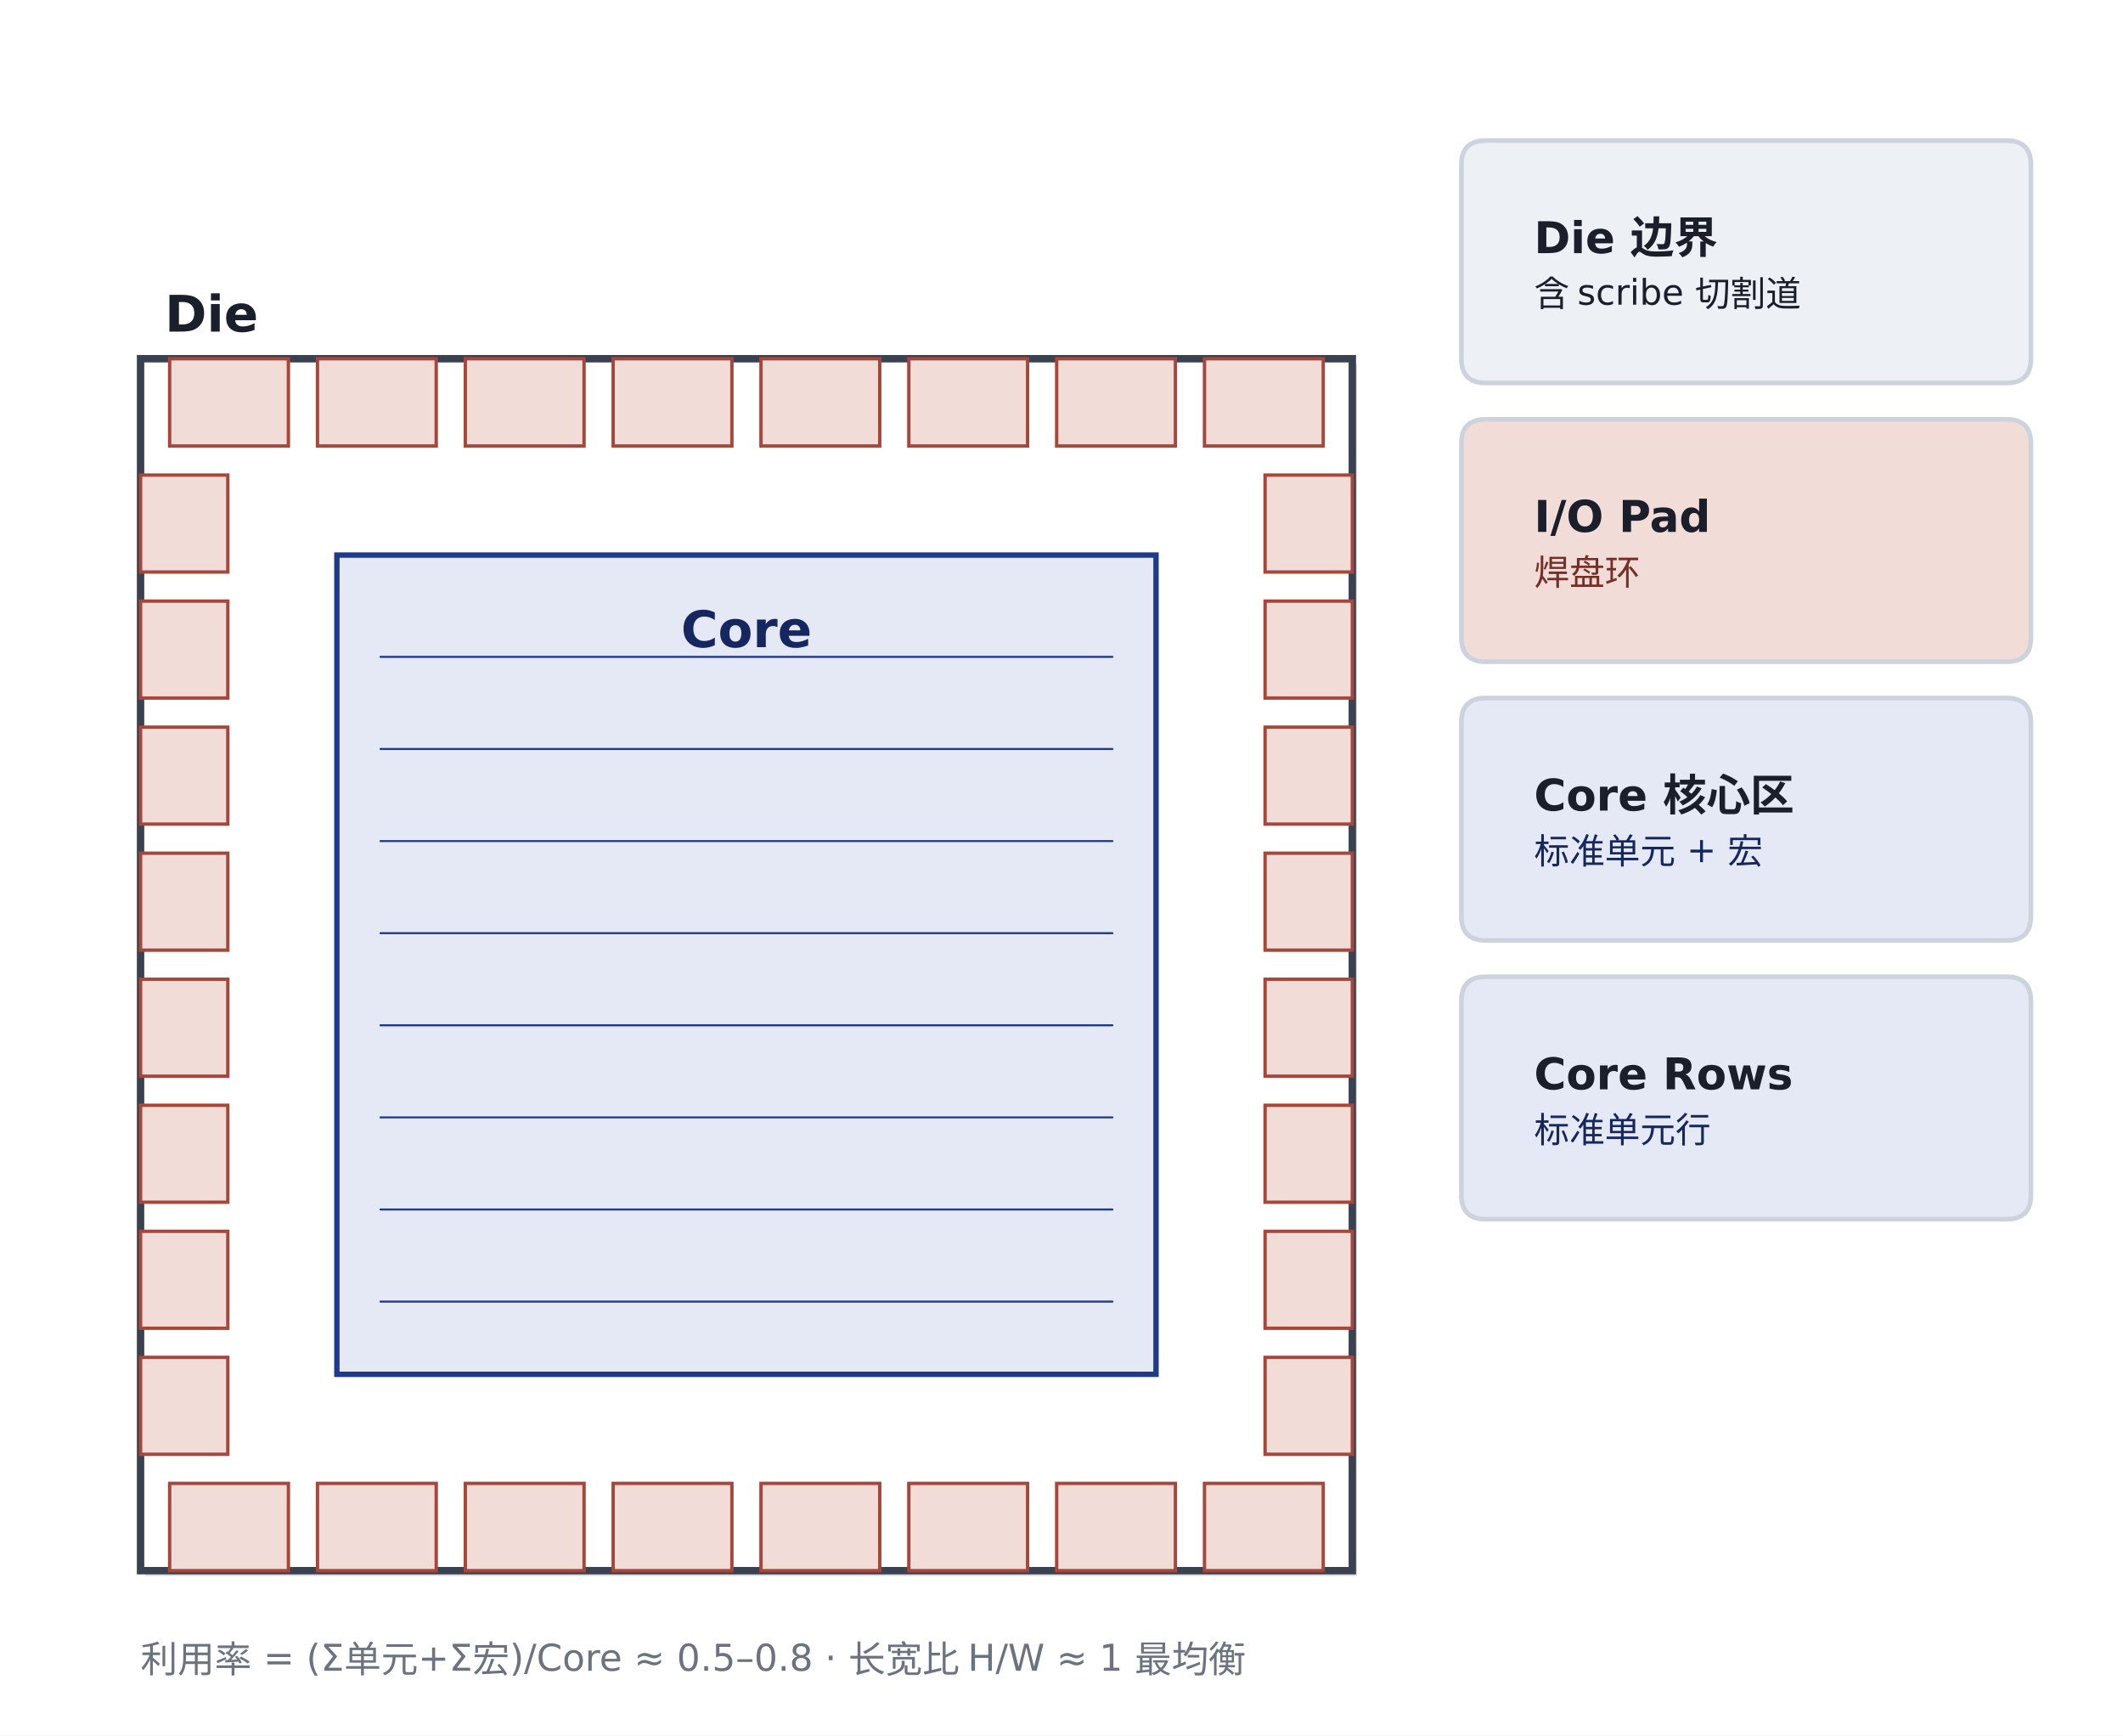
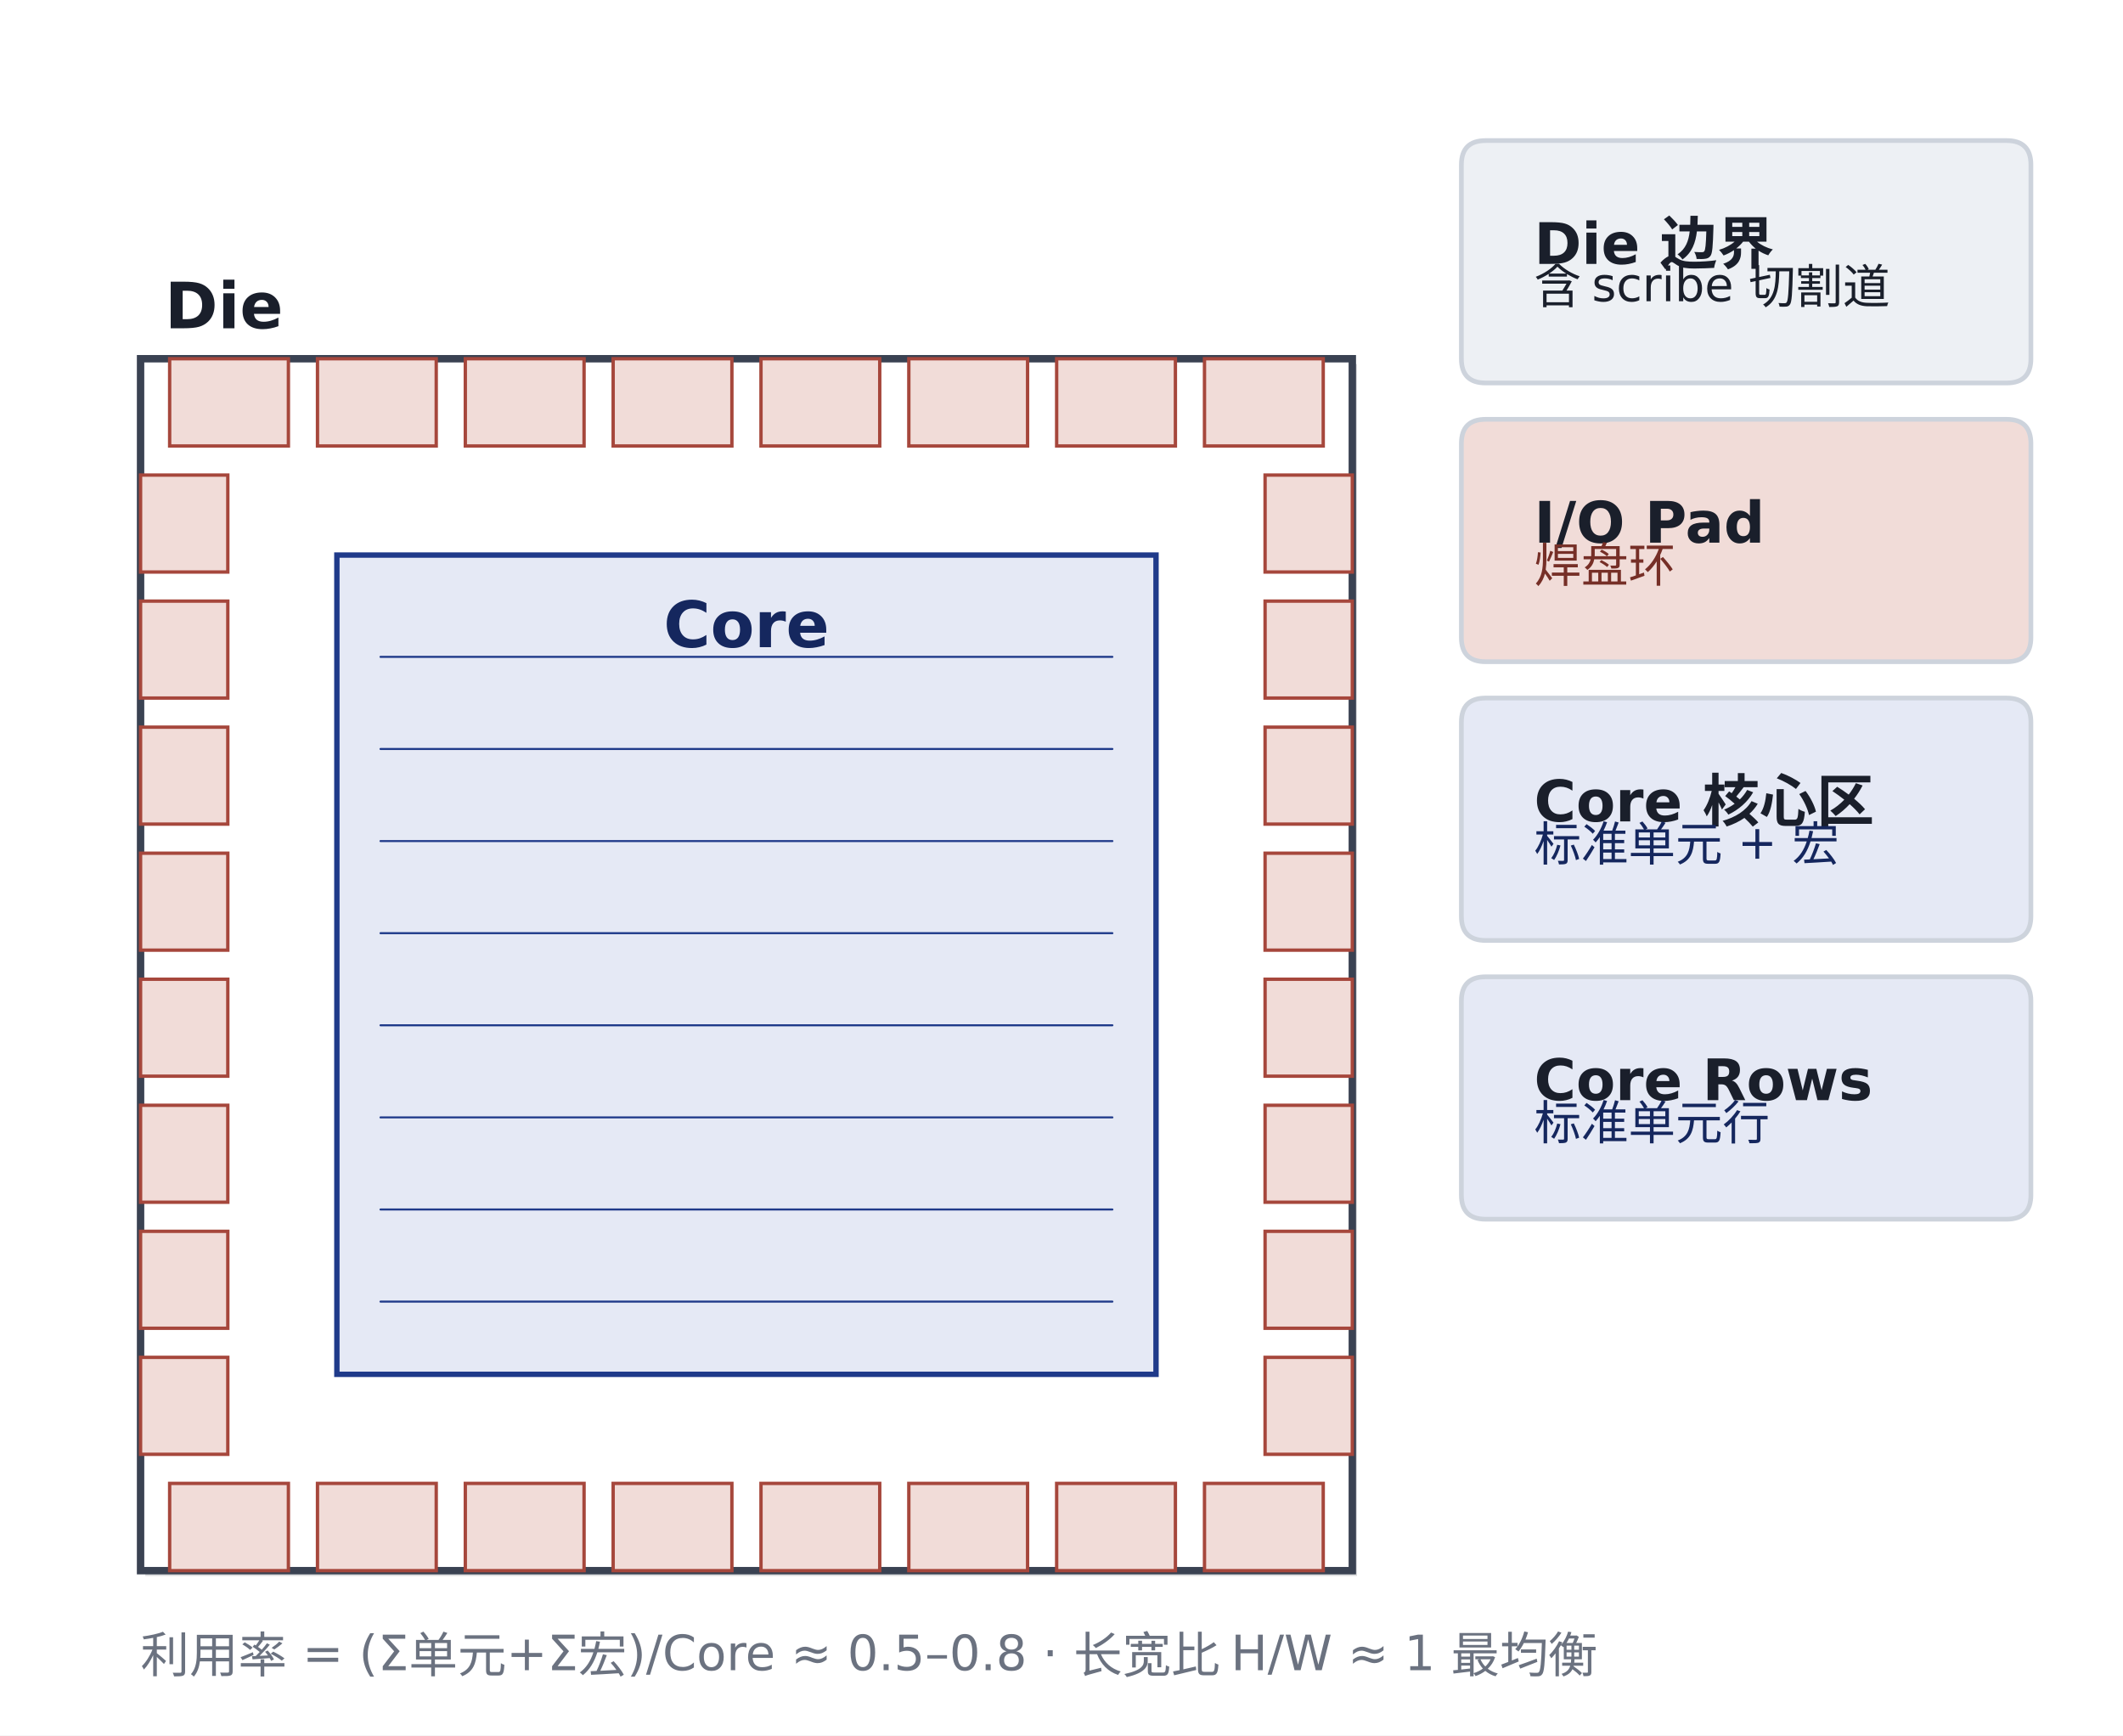
<svg xmlns="http://www.w3.org/2000/svg" width="630.72pt" height="515.52pt" viewBox="0 0 630.72 515.52" version="1.1">
  <defs>
    <style type="text/css">*{stroke-linejoin: round; stroke-linecap: butt}</style>
  </defs>
  <g id="figure_1">
    <g id="patch_1">
      <path d="M 0 515.52  L 630.72 515.52  L 630.72 0  L 0 0  z " style="fill: #ffffff" />
    </g>
    <g id="axes_1">
      <g id="patch_2">
-         <path d="M 5.76 509.76  L 624.96 509.76  L 624.96 5.76  L 5.76 5.76  z " clip-path="url(#p3ea0cfcd14)" style="fill: #ffffff" />
+         <path d="M 5.76 509.76  L 624.96 509.76  L 624.96 5.76  L 5.76 5.76  z " clip-path="url(#pf0e4b03223)" style="fill: #ffffff" />
      </g>
      <g id="patch_3">
-         <path d="M 43.16 468.16  L 403.16 468.16  L 403.16 108.16  L 43.16 108.16  z " clip-path="url(#p3ea0cfcd14)" style="fill: #1a1f2b; opacity: 0.16" />
-         <path d="M 41.76 466.56  L 401.76 466.56  L 401.76 106.56  L 41.76 106.56  z " clip-path="url(#p3ea0cfcd14)" style="fill: #ffffff; stroke: #3a4252; stroke-width: 2.2; stroke-linejoin: miter" />
+         <path d="M 43.16 468.16  L 403.16 468.16  L 403.16 108.16  L 43.16 108.16  z " clip-path="url(#pf0e4b03223)" style="fill: #1a1f2b; opacity: 0.16" />
+         <path d="M 41.76 466.56  L 401.76 466.56  L 401.76 106.56  L 41.76 106.56  z " clip-path="url(#pf0e4b03223)" style="fill: #ffffff; stroke: #3a4252; stroke-width: 2.2; stroke-linejoin: miter" />
      </g>
      <g id="patch_4">
-         <path d="M 100.08 408.24  L 343.44 408.24  L 343.44 164.88  L 100.08 164.88  z " clip-path="url(#p3ea0cfcd14)" style="fill: #e5e9f5; stroke: #1f3a8a; stroke-width: 1.6; stroke-linejoin: miter" />
+         <path d="M 100.08 408.24  L 343.44 408.24  L 343.44 164.88  L 100.08 164.88  z " clip-path="url(#pf0e4b03223)" style="fill: #e5e9f5; stroke: #1f3a8a; stroke-width: 1.6; stroke-linejoin: miter" />
      </g>
      <g id="patch_5">
-         <path d="M 441.36 113.76  L 596.16 113.76  Q 603.36 113.76 603.36 106.56  L 603.36 48.96  Q 603.36 41.76 596.16 41.76  L 441.36 41.76  Q 434.16 41.76 434.16 48.96  L 434.16 106.56  Q 434.16 113.76 441.36 113.76  z " clip-path="url(#p3ea0cfcd14)" style="fill: #edf0f4; stroke: #cdd3dc; stroke-width: 1.4; stroke-linejoin: miter" />
+         <path d="M 441.36 113.76  L 596.16 113.76  Q 603.36 113.76 603.36 106.56  L 603.36 48.96  Q 603.36 41.76 596.16 41.76  L 441.36 41.76  Q 434.16 41.76 434.16 48.96  L 434.16 106.56  Q 434.16 113.76 441.36 113.76  z " clip-path="url(#pf0e4b03223)" style="fill: #edf0f4; stroke: #cdd3dc; stroke-width: 1.4; stroke-linejoin: miter" />
      </g>
      <g id="patch_6">
-         <path d="M 441.36 196.56  L 596.16 196.56  Q 603.36 196.56 603.36 189.36  L 603.36 131.76  Q 603.36 124.56 596.16 124.56  L 441.36 124.56  Q 434.16 124.56 434.16 131.76  L 434.16 189.36  Q 434.16 196.56 441.36 196.56  z " clip-path="url(#p3ea0cfcd14)" style="fill: #f1dcd8; stroke: #cdd3dc; stroke-width: 1.4; stroke-linejoin: miter" />
+         <path d="M 441.36 196.56  L 596.16 196.56  Q 603.36 196.56 603.36 189.36  L 603.36 131.76  Q 603.36 124.56 596.16 124.56  L 441.36 124.56  Q 434.16 124.56 434.16 131.76  L 434.16 189.36  Q 434.16 196.56 441.36 196.56  z " clip-path="url(#pf0e4b03223)" style="fill: #f1dcd8; stroke: #cdd3dc; stroke-width: 1.4; stroke-linejoin: miter" />
      </g>
      <g id="patch_7">
-         <path d="M 441.36 279.36  L 596.16 279.36  Q 603.36 279.36 603.36 272.16  L 603.36 214.56  Q 603.36 207.36 596.16 207.36  L 441.36 207.36  Q 434.16 207.36 434.16 214.56  L 434.16 272.16  Q 434.16 279.36 441.36 279.36  z " clip-path="url(#p3ea0cfcd14)" style="fill: #e5e9f5; stroke: #cdd3dc; stroke-width: 1.4; stroke-linejoin: miter" />
+         <path d="M 441.36 279.36  L 596.16 279.36  Q 603.36 279.36 603.36 272.16  L 603.36 214.56  Q 603.36 207.36 596.16 207.36  L 441.36 207.36  Q 434.16 207.36 434.16 214.56  L 434.16 272.16  Q 434.16 279.36 441.36 279.36  z " clip-path="url(#pf0e4b03223)" style="fill: #e5e9f5; stroke: #cdd3dc; stroke-width: 1.4; stroke-linejoin: miter" />
      </g>
      <g id="patch_8">
-         <path d="M 441.36 362.16  L 596.16 362.16  Q 603.36 362.16 603.36 354.96  L 603.36 297.36  Q 603.36 290.16 596.16 290.16  L 441.36 290.16  Q 434.16 290.16 434.16 297.36  L 434.16 354.96  Q 434.16 362.16 441.36 362.16  z " clip-path="url(#p3ea0cfcd14)" style="fill: #e5e9f5; stroke: #cdd3dc; stroke-width: 1.4; stroke-linejoin: miter" />
+         <path d="M 441.36 362.16  L 596.16 362.16  Q 603.36 362.16 603.36 354.96  L 603.36 297.36  Q 603.36 290.16 596.16 290.16  L 441.36 290.16  Q 434.16 290.16 434.16 297.36  L 434.16 354.96  Q 434.16 362.16 441.36 362.16  z " clip-path="url(#pf0e4b03223)" style="fill: #e5e9f5; stroke: #cdd3dc; stroke-width: 1.4; stroke-linejoin: miter" />
      </g>
      <g id="patch_9">
-         <path d="M 50.4 466.56  L 85.68 466.56  L 85.68 440.64  L 50.4 440.64  z " clip-path="url(#p3ea0cfcd14)" style="fill: #f1dcd8; stroke: #a6473c; stroke-linejoin: miter" />
+         <path d="M 50.4 466.56  L 85.68 466.56  L 85.68 440.64  L 50.4 440.64  z " clip-path="url(#pf0e4b03223)" style="fill: #f1dcd8; stroke: #a6473c; stroke-linejoin: miter" />
      </g>
      <g id="patch_10">
-         <path d="M 50.4 132.48  L 85.68 132.48  L 85.68 106.56  L 50.4 106.56  z " clip-path="url(#p3ea0cfcd14)" style="fill: #f1dcd8; stroke: #a6473c; stroke-linejoin: miter" />
+         <path d="M 50.4 132.48  L 85.68 132.48  L 85.68 106.56  L 50.4 106.56  z " clip-path="url(#pf0e4b03223)" style="fill: #f1dcd8; stroke: #a6473c; stroke-linejoin: miter" />
      </g>
      <g id="patch_11">
-         <path d="M 94.32 466.56  L 129.6 466.56  L 129.6 440.64  L 94.32 440.64  z " clip-path="url(#p3ea0cfcd14)" style="fill: #f1dcd8; stroke: #a6473c; stroke-linejoin: miter" />
+         <path d="M 94.32 466.56  L 129.6 466.56  L 129.6 440.64  L 94.32 440.64  z " clip-path="url(#pf0e4b03223)" style="fill: #f1dcd8; stroke: #a6473c; stroke-linejoin: miter" />
      </g>
      <g id="patch_12">
-         <path d="M 94.32 132.48  L 129.6 132.48  L 129.6 106.56  L 94.32 106.56  z " clip-path="url(#p3ea0cfcd14)" style="fill: #f1dcd8; stroke: #a6473c; stroke-linejoin: miter" />
+         <path d="M 94.32 132.48  L 129.6 132.48  L 129.6 106.56  L 94.32 106.56  z " clip-path="url(#pf0e4b03223)" style="fill: #f1dcd8; stroke: #a6473c; stroke-linejoin: miter" />
      </g>
      <g id="patch_13">
-         <path d="M 138.24 466.56  L 173.52 466.56  L 173.52 440.64  L 138.24 440.64  z " clip-path="url(#p3ea0cfcd14)" style="fill: #f1dcd8; stroke: #a6473c; stroke-linejoin: miter" />
+         <path d="M 138.24 466.56  L 173.52 466.56  L 173.52 440.64  L 138.24 440.64  z " clip-path="url(#pf0e4b03223)" style="fill: #f1dcd8; stroke: #a6473c; stroke-linejoin: miter" />
      </g>
      <g id="patch_14">
-         <path d="M 138.24 132.48  L 173.52 132.48  L 173.52 106.56  L 138.24 106.56  z " clip-path="url(#p3ea0cfcd14)" style="fill: #f1dcd8; stroke: #a6473c; stroke-linejoin: miter" />
+         <path d="M 138.24 132.48  L 173.52 132.48  L 173.52 106.56  L 138.24 106.56  z " clip-path="url(#pf0e4b03223)" style="fill: #f1dcd8; stroke: #a6473c; stroke-linejoin: miter" />
      </g>
      <g id="patch_15">
-         <path d="M 182.16 466.56  L 217.44 466.56  L 217.44 440.64  L 182.16 440.64  z " clip-path="url(#p3ea0cfcd14)" style="fill: #f1dcd8; stroke: #a6473c; stroke-linejoin: miter" />
+         <path d="M 182.16 466.56  L 217.44 466.56  L 217.44 440.64  L 182.16 440.64  z " clip-path="url(#pf0e4b03223)" style="fill: #f1dcd8; stroke: #a6473c; stroke-linejoin: miter" />
      </g>
      <g id="patch_16">
-         <path d="M 182.16 132.48  L 217.44 132.48  L 217.44 106.56  L 182.16 106.56  z " clip-path="url(#p3ea0cfcd14)" style="fill: #f1dcd8; stroke: #a6473c; stroke-linejoin: miter" />
+         <path d="M 182.16 132.48  L 217.44 132.48  L 217.44 106.56  L 182.16 106.56  z " clip-path="url(#pf0e4b03223)" style="fill: #f1dcd8; stroke: #a6473c; stroke-linejoin: miter" />
      </g>
      <g id="patch_17">
-         <path d="M 226.08 466.56  L 261.36 466.56  L 261.36 440.64  L 226.08 440.64  z " clip-path="url(#p3ea0cfcd14)" style="fill: #f1dcd8; stroke: #a6473c; stroke-linejoin: miter" />
+         <path d="M 226.08 466.56  L 261.36 466.56  L 261.36 440.64  L 226.08 440.64  z " clip-path="url(#pf0e4b03223)" style="fill: #f1dcd8; stroke: #a6473c; stroke-linejoin: miter" />
      </g>
      <g id="patch_18">
-         <path d="M 226.08 132.48  L 261.36 132.48  L 261.36 106.56  L 226.08 106.56  z " clip-path="url(#p3ea0cfcd14)" style="fill: #f1dcd8; stroke: #a6473c; stroke-linejoin: miter" />
+         <path d="M 226.08 132.48  L 261.36 132.48  L 261.36 106.56  L 226.08 106.56  z " clip-path="url(#pf0e4b03223)" style="fill: #f1dcd8; stroke: #a6473c; stroke-linejoin: miter" />
      </g>
      <g id="patch_19">
-         <path d="M 270 466.56  L 305.28 466.56  L 305.28 440.64  L 270 440.64  z " clip-path="url(#p3ea0cfcd14)" style="fill: #f1dcd8; stroke: #a6473c; stroke-linejoin: miter" />
+         <path d="M 270 466.56  L 305.28 466.56  L 305.28 440.64  L 270 440.64  z " clip-path="url(#pf0e4b03223)" style="fill: #f1dcd8; stroke: #a6473c; stroke-linejoin: miter" />
      </g>
      <g id="patch_20">
-         <path d="M 270 132.48  L 305.28 132.48  L 305.28 106.56  L 270 106.56  z " clip-path="url(#p3ea0cfcd14)" style="fill: #f1dcd8; stroke: #a6473c; stroke-linejoin: miter" />
+         <path d="M 270 132.48  L 305.28 132.48  L 305.28 106.56  L 270 106.56  z " clip-path="url(#pf0e4b03223)" style="fill: #f1dcd8; stroke: #a6473c; stroke-linejoin: miter" />
      </g>
      <g id="patch_21">
-         <path d="M 313.92 466.56  L 349.2 466.56  L 349.2 440.64  L 313.92 440.64  z " clip-path="url(#p3ea0cfcd14)" style="fill: #f1dcd8; stroke: #a6473c; stroke-linejoin: miter" />
+         <path d="M 313.92 466.56  L 349.2 466.56  L 349.2 440.64  L 313.92 440.64  z " clip-path="url(#pf0e4b03223)" style="fill: #f1dcd8; stroke: #a6473c; stroke-linejoin: miter" />
      </g>
      <g id="patch_22">
-         <path d="M 313.92 132.48  L 349.2 132.48  L 349.2 106.56  L 313.92 106.56  z " clip-path="url(#p3ea0cfcd14)" style="fill: #f1dcd8; stroke: #a6473c; stroke-linejoin: miter" />
+         <path d="M 313.92 132.48  L 349.2 132.48  L 349.2 106.56  L 313.92 106.56  z " clip-path="url(#pf0e4b03223)" style="fill: #f1dcd8; stroke: #a6473c; stroke-linejoin: miter" />
      </g>
      <g id="patch_23">
-         <path d="M 357.84 466.56  L 393.12 466.56  L 393.12 440.64  L 357.84 440.64  z " clip-path="url(#p3ea0cfcd14)" style="fill: #f1dcd8; stroke: #a6473c; stroke-linejoin: miter" />
+         <path d="M 357.84 466.56  L 393.12 466.56  L 393.12 440.64  L 357.84 440.64  z " clip-path="url(#pf0e4b03223)" style="fill: #f1dcd8; stroke: #a6473c; stroke-linejoin: miter" />
      </g>
      <g id="patch_24">
-         <path d="M 357.84 132.48  L 393.12 132.48  L 393.12 106.56  L 357.84 106.56  z " clip-path="url(#p3ea0cfcd14)" style="fill: #f1dcd8; stroke: #a6473c; stroke-linejoin: miter" />
+         <path d="M 357.84 132.48  L 393.12 132.48  L 393.12 106.56  L 357.84 106.56  z " clip-path="url(#pf0e4b03223)" style="fill: #f1dcd8; stroke: #a6473c; stroke-linejoin: miter" />
      </g>
      <g id="patch_25">
-         <path d="M 41.76 432  L 67.68 432  L 67.68 403.2  L 41.76 403.2  z " clip-path="url(#p3ea0cfcd14)" style="fill: #f1dcd8; stroke: #a6473c; stroke-linejoin: miter" />
+         <path d="M 41.76 432  L 67.68 432  L 67.68 403.2  L 41.76 403.2  z " clip-path="url(#pf0e4b03223)" style="fill: #f1dcd8; stroke: #a6473c; stroke-linejoin: miter" />
      </g>
      <g id="patch_26">
-         <path d="M 375.84 432  L 401.76 432  L 401.76 403.2  L 375.84 403.2  z " clip-path="url(#p3ea0cfcd14)" style="fill: #f1dcd8; stroke: #a6473c; stroke-linejoin: miter" />
+         <path d="M 375.84 432  L 401.76 432  L 401.76 403.2  L 375.84 403.2  z " clip-path="url(#pf0e4b03223)" style="fill: #f1dcd8; stroke: #a6473c; stroke-linejoin: miter" />
      </g>
      <g id="patch_27">
-         <path d="M 41.76 394.56  L 67.68 394.56  L 67.68 365.76  L 41.76 365.76  z " clip-path="url(#p3ea0cfcd14)" style="fill: #f1dcd8; stroke: #a6473c; stroke-linejoin: miter" />
+         <path d="M 41.76 394.56  L 67.68 394.56  L 67.68 365.76  L 41.76 365.76  z " clip-path="url(#pf0e4b03223)" style="fill: #f1dcd8; stroke: #a6473c; stroke-linejoin: miter" />
      </g>
      <g id="patch_28">
-         <path d="M 375.84 394.56  L 401.76 394.56  L 401.76 365.76  L 375.84 365.76  z " clip-path="url(#p3ea0cfcd14)" style="fill: #f1dcd8; stroke: #a6473c; stroke-linejoin: miter" />
+         <path d="M 375.84 394.56  L 401.76 394.56  L 401.76 365.76  L 375.84 365.76  z " clip-path="url(#pf0e4b03223)" style="fill: #f1dcd8; stroke: #a6473c; stroke-linejoin: miter" />
      </g>
      <g id="patch_29">
-         <path d="M 41.76 357.12  L 67.68 357.12  L 67.68 328.32  L 41.76 328.32  z " clip-path="url(#p3ea0cfcd14)" style="fill: #f1dcd8; stroke: #a6473c; stroke-linejoin: miter" />
+         <path d="M 41.76 357.12  L 67.68 357.12  L 67.68 328.32  L 41.76 328.32  z " clip-path="url(#pf0e4b03223)" style="fill: #f1dcd8; stroke: #a6473c; stroke-linejoin: miter" />
      </g>
      <g id="patch_30">
-         <path d="M 375.84 357.12  L 401.76 357.12  L 401.76 328.32  L 375.84 328.32  z " clip-path="url(#p3ea0cfcd14)" style="fill: #f1dcd8; stroke: #a6473c; stroke-linejoin: miter" />
+         <path d="M 375.84 357.12  L 401.76 357.12  L 401.76 328.32  L 375.84 328.32  z " clip-path="url(#pf0e4b03223)" style="fill: #f1dcd8; stroke: #a6473c; stroke-linejoin: miter" />
      </g>
      <g id="patch_31">
-         <path d="M 41.76 319.68  L 67.68 319.68  L 67.68 290.88  L 41.76 290.88  z " clip-path="url(#p3ea0cfcd14)" style="fill: #f1dcd8; stroke: #a6473c; stroke-linejoin: miter" />
+         <path d="M 41.76 319.68  L 67.68 319.68  L 67.68 290.88  L 41.76 290.88  z " clip-path="url(#pf0e4b03223)" style="fill: #f1dcd8; stroke: #a6473c; stroke-linejoin: miter" />
      </g>
      <g id="patch_32">
-         <path d="M 375.84 319.68  L 401.76 319.68  L 401.76 290.88  L 375.84 290.88  z " clip-path="url(#p3ea0cfcd14)" style="fill: #f1dcd8; stroke: #a6473c; stroke-linejoin: miter" />
+         <path d="M 375.84 319.68  L 401.76 319.68  L 401.76 290.88  L 375.84 290.88  z " clip-path="url(#pf0e4b03223)" style="fill: #f1dcd8; stroke: #a6473c; stroke-linejoin: miter" />
      </g>
      <g id="patch_33">
-         <path d="M 41.76 282.24  L 67.68 282.24  L 67.68 253.44  L 41.76 253.44  z " clip-path="url(#p3ea0cfcd14)" style="fill: #f1dcd8; stroke: #a6473c; stroke-linejoin: miter" />
+         <path d="M 41.76 282.24  L 67.68 282.24  L 67.68 253.44  L 41.76 253.44  z " clip-path="url(#pf0e4b03223)" style="fill: #f1dcd8; stroke: #a6473c; stroke-linejoin: miter" />
      </g>
      <g id="patch_34">
-         <path d="M 375.84 282.24  L 401.76 282.24  L 401.76 253.44  L 375.84 253.44  z " clip-path="url(#p3ea0cfcd14)" style="fill: #f1dcd8; stroke: #a6473c; stroke-linejoin: miter" />
+         <path d="M 375.84 282.24  L 401.76 282.24  L 401.76 253.44  L 375.84 253.44  z " clip-path="url(#pf0e4b03223)" style="fill: #f1dcd8; stroke: #a6473c; stroke-linejoin: miter" />
      </g>
      <g id="patch_35">
-         <path d="M 41.76 244.8  L 67.68 244.8  L 67.68 216  L 41.76 216  z " clip-path="url(#p3ea0cfcd14)" style="fill: #f1dcd8; stroke: #a6473c; stroke-linejoin: miter" />
+         <path d="M 41.76 244.8  L 67.68 244.8  L 67.68 216  L 41.76 216  z " clip-path="url(#pf0e4b03223)" style="fill: #f1dcd8; stroke: #a6473c; stroke-linejoin: miter" />
      </g>
      <g id="patch_36">
-         <path d="M 375.84 244.8  L 401.76 244.8  L 401.76 216  L 375.84 216  z " clip-path="url(#p3ea0cfcd14)" style="fill: #f1dcd8; stroke: #a6473c; stroke-linejoin: miter" />
+         <path d="M 375.84 244.8  L 401.76 244.8  L 401.76 216  L 375.84 216  z " clip-path="url(#pf0e4b03223)" style="fill: #f1dcd8; stroke: #a6473c; stroke-linejoin: miter" />
      </g>
      <g id="patch_37">
-         <path d="M 41.76 207.36  L 67.68 207.36  L 67.68 178.56  L 41.76 178.56  z " clip-path="url(#p3ea0cfcd14)" style="fill: #f1dcd8; stroke: #a6473c; stroke-linejoin: miter" />
+         <path d="M 41.76 207.36  L 67.68 207.36  L 67.68 178.56  L 41.76 178.56  z " clip-path="url(#pf0e4b03223)" style="fill: #f1dcd8; stroke: #a6473c; stroke-linejoin: miter" />
      </g>
      <g id="patch_38">
-         <path d="M 375.84 207.36  L 401.76 207.36  L 401.76 178.56  L 375.84 178.56  z " clip-path="url(#p3ea0cfcd14)" style="fill: #f1dcd8; stroke: #a6473c; stroke-linejoin: miter" />
+         <path d="M 375.84 207.36  L 401.76 207.36  L 401.76 178.56  L 375.84 178.56  z " clip-path="url(#pf0e4b03223)" style="fill: #f1dcd8; stroke: #a6473c; stroke-linejoin: miter" />
      </g>
      <g id="patch_39">
-         <path d="M 41.76 169.92  L 67.68 169.92  L 67.68 141.12  L 41.76 141.12  z " clip-path="url(#p3ea0cfcd14)" style="fill: #f1dcd8; stroke: #a6473c; stroke-linejoin: miter" />
+         <path d="M 41.76 169.92  L 67.68 169.92  L 67.68 141.12  L 41.76 141.12  z " clip-path="url(#pf0e4b03223)" style="fill: #f1dcd8; stroke: #a6473c; stroke-linejoin: miter" />
      </g>
      <g id="patch_40">
-         <path d="M 375.84 169.92  L 401.76 169.92  L 401.76 141.12  L 375.84 141.12  z " clip-path="url(#p3ea0cfcd14)" style="fill: #f1dcd8; stroke: #a6473c; stroke-linejoin: miter" />
+         <path d="M 375.84 169.92  L 401.76 169.92  L 401.76 141.12  L 375.84 141.12  z " clip-path="url(#pf0e4b03223)" style="fill: #f1dcd8; stroke: #a6473c; stroke-linejoin: miter" />
      </g>
      <g id="line2d_1">
-         <path d="M 113.04 386.64  L 330.48 386.64  " clip-path="url(#p3ea0cfcd14)" style="fill: none; stroke: #1f3a8a; stroke-width: 0.6; stroke-linecap: round" />
+         <path d="M 113.04 386.64  L 330.48 386.64  " clip-path="url(#pf0e4b03223)" style="fill: none; stroke: #1f3a8a; stroke-width: 0.6; stroke-linecap: round" />
      </g>
      <g id="line2d_2">
-         <path d="M 113.04 359.28  L 330.48 359.28  " clip-path="url(#p3ea0cfcd14)" style="fill: none; stroke: #1f3a8a; stroke-width: 0.6; stroke-linecap: round" />
+         <path d="M 113.04 359.28  L 330.48 359.28  " clip-path="url(#pf0e4b03223)" style="fill: none; stroke: #1f3a8a; stroke-width: 0.6; stroke-linecap: round" />
      </g>
      <g id="line2d_3">
-         <path d="M 113.04 331.92  L 330.48 331.92  " clip-path="url(#p3ea0cfcd14)" style="fill: none; stroke: #1f3a8a; stroke-width: 0.6; stroke-linecap: round" />
+         <path d="M 113.04 331.92  L 330.48 331.92  " clip-path="url(#pf0e4b03223)" style="fill: none; stroke: #1f3a8a; stroke-width: 0.6; stroke-linecap: round" />
      </g>
      <g id="line2d_4">
-         <path d="M 113.04 304.56  L 330.48 304.56  " clip-path="url(#p3ea0cfcd14)" style="fill: none; stroke: #1f3a8a; stroke-width: 0.6; stroke-linecap: round" />
+         <path d="M 113.04 304.56  L 330.48 304.56  " clip-path="url(#pf0e4b03223)" style="fill: none; stroke: #1f3a8a; stroke-width: 0.6; stroke-linecap: round" />
      </g>
      <g id="line2d_5">
-         <path d="M 113.04 277.2  L 330.48 277.2  " clip-path="url(#p3ea0cfcd14)" style="fill: none; stroke: #1f3a8a; stroke-width: 0.6; stroke-linecap: round" />
+         <path d="M 113.04 277.2  L 330.48 277.2  " clip-path="url(#pf0e4b03223)" style="fill: none; stroke: #1f3a8a; stroke-width: 0.6; stroke-linecap: round" />
      </g>
      <g id="line2d_6">
-         <path d="M 113.04 249.84  L 330.48 249.84  " clip-path="url(#p3ea0cfcd14)" style="fill: none; stroke: #1f3a8a; stroke-width: 0.6; stroke-linecap: round" />
+         <path d="M 113.04 249.84  L 330.48 249.84  " clip-path="url(#pf0e4b03223)" style="fill: none; stroke: #1f3a8a; stroke-width: 0.6; stroke-linecap: round" />
      </g>
      <g id="line2d_7">
-         <path d="M 113.04 222.48  L 330.48 222.48  " clip-path="url(#p3ea0cfcd14)" style="fill: none; stroke: #1f3a8a; stroke-width: 0.6; stroke-linecap: round" />
+         <path d="M 113.04 222.48  L 330.48 222.48  " clip-path="url(#pf0e4b03223)" style="fill: none; stroke: #1f3a8a; stroke-width: 0.6; stroke-linecap: round" />
      </g>
      <g id="line2d_8">
-         <path d="M 113.04 195.12  L 330.48 195.12  " clip-path="url(#p3ea0cfcd14)" style="fill: none; stroke: #1f3a8a; stroke-width: 0.6; stroke-linecap: round" />
+         <path d="M 113.04 195.12  L 330.48 195.12  " clip-path="url(#pf0e4b03223)" style="fill: none; stroke: #1f3a8a; stroke-width: 0.6; stroke-linecap: round" />
      </g>
      <g id="text_1">
-         <text style="font-weight: 700; font-size: 15px; font-family: 'Microsoft YaHei', 'Microsoft YaHei UI', 'SimHei', 'Segoe UI', 'DejaVu Sans', sans-serif; text-anchor: start; fill: #1a1f2b" x="48.96" y="98.511" transform="rotate(-0 48.96 98.51109)">Die</text>
+         <text style="font-weight: 700; font-size: 19px; font-family: 'Microsoft YaHei', 'Microsoft YaHei UI', 'SimHei', 'Segoe UI', 'DejaVu Sans', sans-serif; text-anchor: start; fill: #1a1f2b" x="48.96" y="97.517" transform="rotate(-0 48.96 97.51672)">Die</text>
      </g>
      <g id="text_2">
-         <text style="font-weight: 700; font-size: 13px; font-family: 'Microsoft YaHei', 'Microsoft YaHei UI', 'SimHei', 'Segoe UI', 'DejaVu Sans', sans-serif; text-anchor: start; fill: #1a1f2b" x="455.76" y="75.192" transform="rotate(-0 455.76 75.19187)">Die 边界</text>
+         <text style="font-weight: 700; font-size: 17px; font-family: 'Microsoft YaHei', 'Microsoft YaHei UI', 'SimHei', 'Segoe UI', 'DejaVu Sans', sans-serif; text-anchor: start; fill: #1a1f2b" x="455.76" y="78.389" transform="rotate(-0 455.76 78.38938)">Die 边界</text>
      </g>
      <g id="text_3">
-         <text style="font-size: 10.5px; font-family: 'Microsoft YaHei', 'Microsoft YaHei UI', 'SimHei', 'Segoe UI', 'DejaVu Sans', sans-serif; text-anchor: start; fill: #1a1f2b" x="455.76" y="90.99" transform="rotate(-0 455.76 90.98977)">含 scribe 切割道</text>
+         <text style="font-size: 14px; font-family: 'Microsoft YaHei', 'Microsoft YaHei UI', 'SimHei', 'Segoe UI', 'DejaVu Sans', sans-serif; text-anchor: start; fill: #1a1f2b" x="455.76" y="90.12" transform="rotate(-0 455.76 90.11969)">含 scribe 切割道</text>
      </g>
      <g id="text_4">
-         <text style="font-weight: 700; font-size: 13px; font-family: 'Microsoft YaHei', 'Microsoft YaHei UI', 'SimHei', 'Segoe UI', 'DejaVu Sans', sans-serif; text-anchor: start; fill: #1a1f2b" x="455.76" y="157.992" transform="rotate(-0 455.76 157.9919)">I/O Pad</text>
+         <text style="font-weight: 700; font-size: 17px; font-family: 'Microsoft YaHei', 'Microsoft YaHei UI', 'SimHei', 'Segoe UI', 'DejaVu Sans', sans-serif; text-anchor: start; fill: #1a1f2b" x="455.76" y="161.189" transform="rotate(-0 455.76 161.1894)">I/O Pad</text>
      </g>
      <g id="text_5">
-         <text style="font-size: 10.5px; font-family: 'Microsoft YaHei', 'Microsoft YaHei UI', 'SimHei', 'Segoe UI', 'DejaVu Sans', sans-serif; text-anchor: start; fill: #762f27" x="455.76" y="173.79" transform="rotate(-0 455.76 173.7898)">焊盘环</text>
+         <text style="font-size: 14px; font-family: 'Microsoft YaHei', 'Microsoft YaHei UI', 'SimHei', 'Segoe UI', 'DejaVu Sans', sans-serif; text-anchor: start; fill: #762f27" x="455.76" y="172.92" transform="rotate(-0 455.76 172.9197)">焊盘环</text>
      </g>
      <g id="text_6">
-         <text style="font-weight: 700; font-size: 13px; font-family: 'Microsoft YaHei', 'Microsoft YaHei UI', 'SimHei', 'Segoe UI', 'DejaVu Sans', sans-serif; text-anchor: start; fill: #1a1f2b" x="455.76" y="240.792" transform="rotate(-0 455.76 240.7919)">Core 核心区</text>
+         <text style="font-weight: 700; font-size: 17px; font-family: 'Microsoft YaHei', 'Microsoft YaHei UI', 'SimHei', 'Segoe UI', 'DejaVu Sans', sans-serif; text-anchor: start; fill: #1a1f2b" x="455.76" y="243.989" transform="rotate(-0 455.76 243.9894)">Core 核心区</text>
      </g>
      <g id="text_7">
-         <text style="font-size: 10.5px; font-family: 'Microsoft YaHei', 'Microsoft YaHei UI', 'SimHei', 'Segoe UI', 'DejaVu Sans', sans-serif; text-anchor: start; fill: #15275e" x="455.76" y="256.59" transform="rotate(-0 455.76 256.5898)">标准单元 + 宏</text>
+         <text style="font-size: 14px; font-family: 'Microsoft YaHei', 'Microsoft YaHei UI', 'SimHei', 'Segoe UI', 'DejaVu Sans', sans-serif; text-anchor: start; fill: #15275e" x="455.76" y="255.72" transform="rotate(-0 455.76 255.7197)">标准单元 + 宏</text>
      </g>
      <g id="text_8">
-         <text style="font-weight: 700; font-size: 13px; font-family: 'Microsoft YaHei', 'Microsoft YaHei UI', 'SimHei', 'Segoe UI', 'DejaVu Sans', sans-serif; text-anchor: start; fill: #1a1f2b" x="455.76" y="323.592" transform="rotate(-0 455.76 323.5919)">Core Rows</text>
+         <text style="font-weight: 700; font-size: 17px; font-family: 'Microsoft YaHei', 'Microsoft YaHei UI', 'SimHei', 'Segoe UI', 'DejaVu Sans', sans-serif; text-anchor: start; fill: #1a1f2b" x="455.76" y="326.789" transform="rotate(-0 455.76 326.7894)">Core Rows</text>
      </g>
      <g id="text_9">
-         <text style="font-size: 10.5px; font-family: 'Microsoft YaHei', 'Microsoft YaHei UI', 'SimHei', 'Segoe UI', 'DejaVu Sans', sans-serif; text-anchor: start; fill: #15275e" x="455.76" y="339.39" transform="rotate(-0 455.76 339.3898)">标准单元行</text>
+         <text style="font-size: 14px; font-family: 'Microsoft YaHei', 'Microsoft YaHei UI', 'SimHei', 'Segoe UI', 'DejaVu Sans', sans-serif; text-anchor: start; fill: #15275e" x="455.76" y="338.52" transform="rotate(-0 455.76 338.5197)">标准单元行</text>
      </g>
      <g id="text_10">
-         <text style="font-size: 11px; font-family: 'Microsoft YaHei', 'Microsoft YaHei UI', 'SimHei', 'Segoe UI', 'DejaVu Sans', sans-serif; text-anchor: start; fill: #6b7280" x="41.76" y="496.8" transform="rotate(-0 41.76 496.8)">利用率 = (Σ单元+Σ宏)/Core ≈ 0.5–0.8   ·   长宽比 H/W ≈ 1 最均衡</text>
+         <text style="font-size: 14.5px; font-family: 'Microsoft YaHei', 'Microsoft YaHei UI', 'SimHei', 'Segoe UI', 'DejaVu Sans', sans-serif; text-anchor: start; fill: #6b7280" x="41.76" y="496.8" transform="rotate(-0 41.76 496.8)">利用率 = (Σ单元+Σ宏)/Core ≈ 0.5–0.8   ·   长宽比 H/W ≈ 1 最均衡</text>
      </g>
      <g id="text_11">
-         <text style="font-weight: 700; font-size: 15px; font-family: 'Microsoft YaHei', 'Microsoft YaHei UI', 'SimHei', 'Segoe UI', 'DejaVu Sans', sans-serif; text-anchor: middle; fill: #15275e" x="221.76" y="192.24" transform="rotate(-0 221.76 192.24)">Core</text>
+         <text style="font-weight: 700; font-size: 19px; font-family: 'Microsoft YaHei', 'Microsoft YaHei UI', 'SimHei', 'Segoe UI', 'DejaVu Sans', sans-serif; text-anchor: middle; fill: #15275e" x="221.76" y="192.24" transform="rotate(-0 221.76 192.24)">Core</text>
      </g>
    </g>
  </g>
  <defs>
-     <clipPath id="p3ea0cfcd14">
+     <clipPath id="pf0e4b03223">
      <rect x="5.76" y="5.76" width="619.2" height="504" />
    </clipPath>
  </defs>
</svg>
